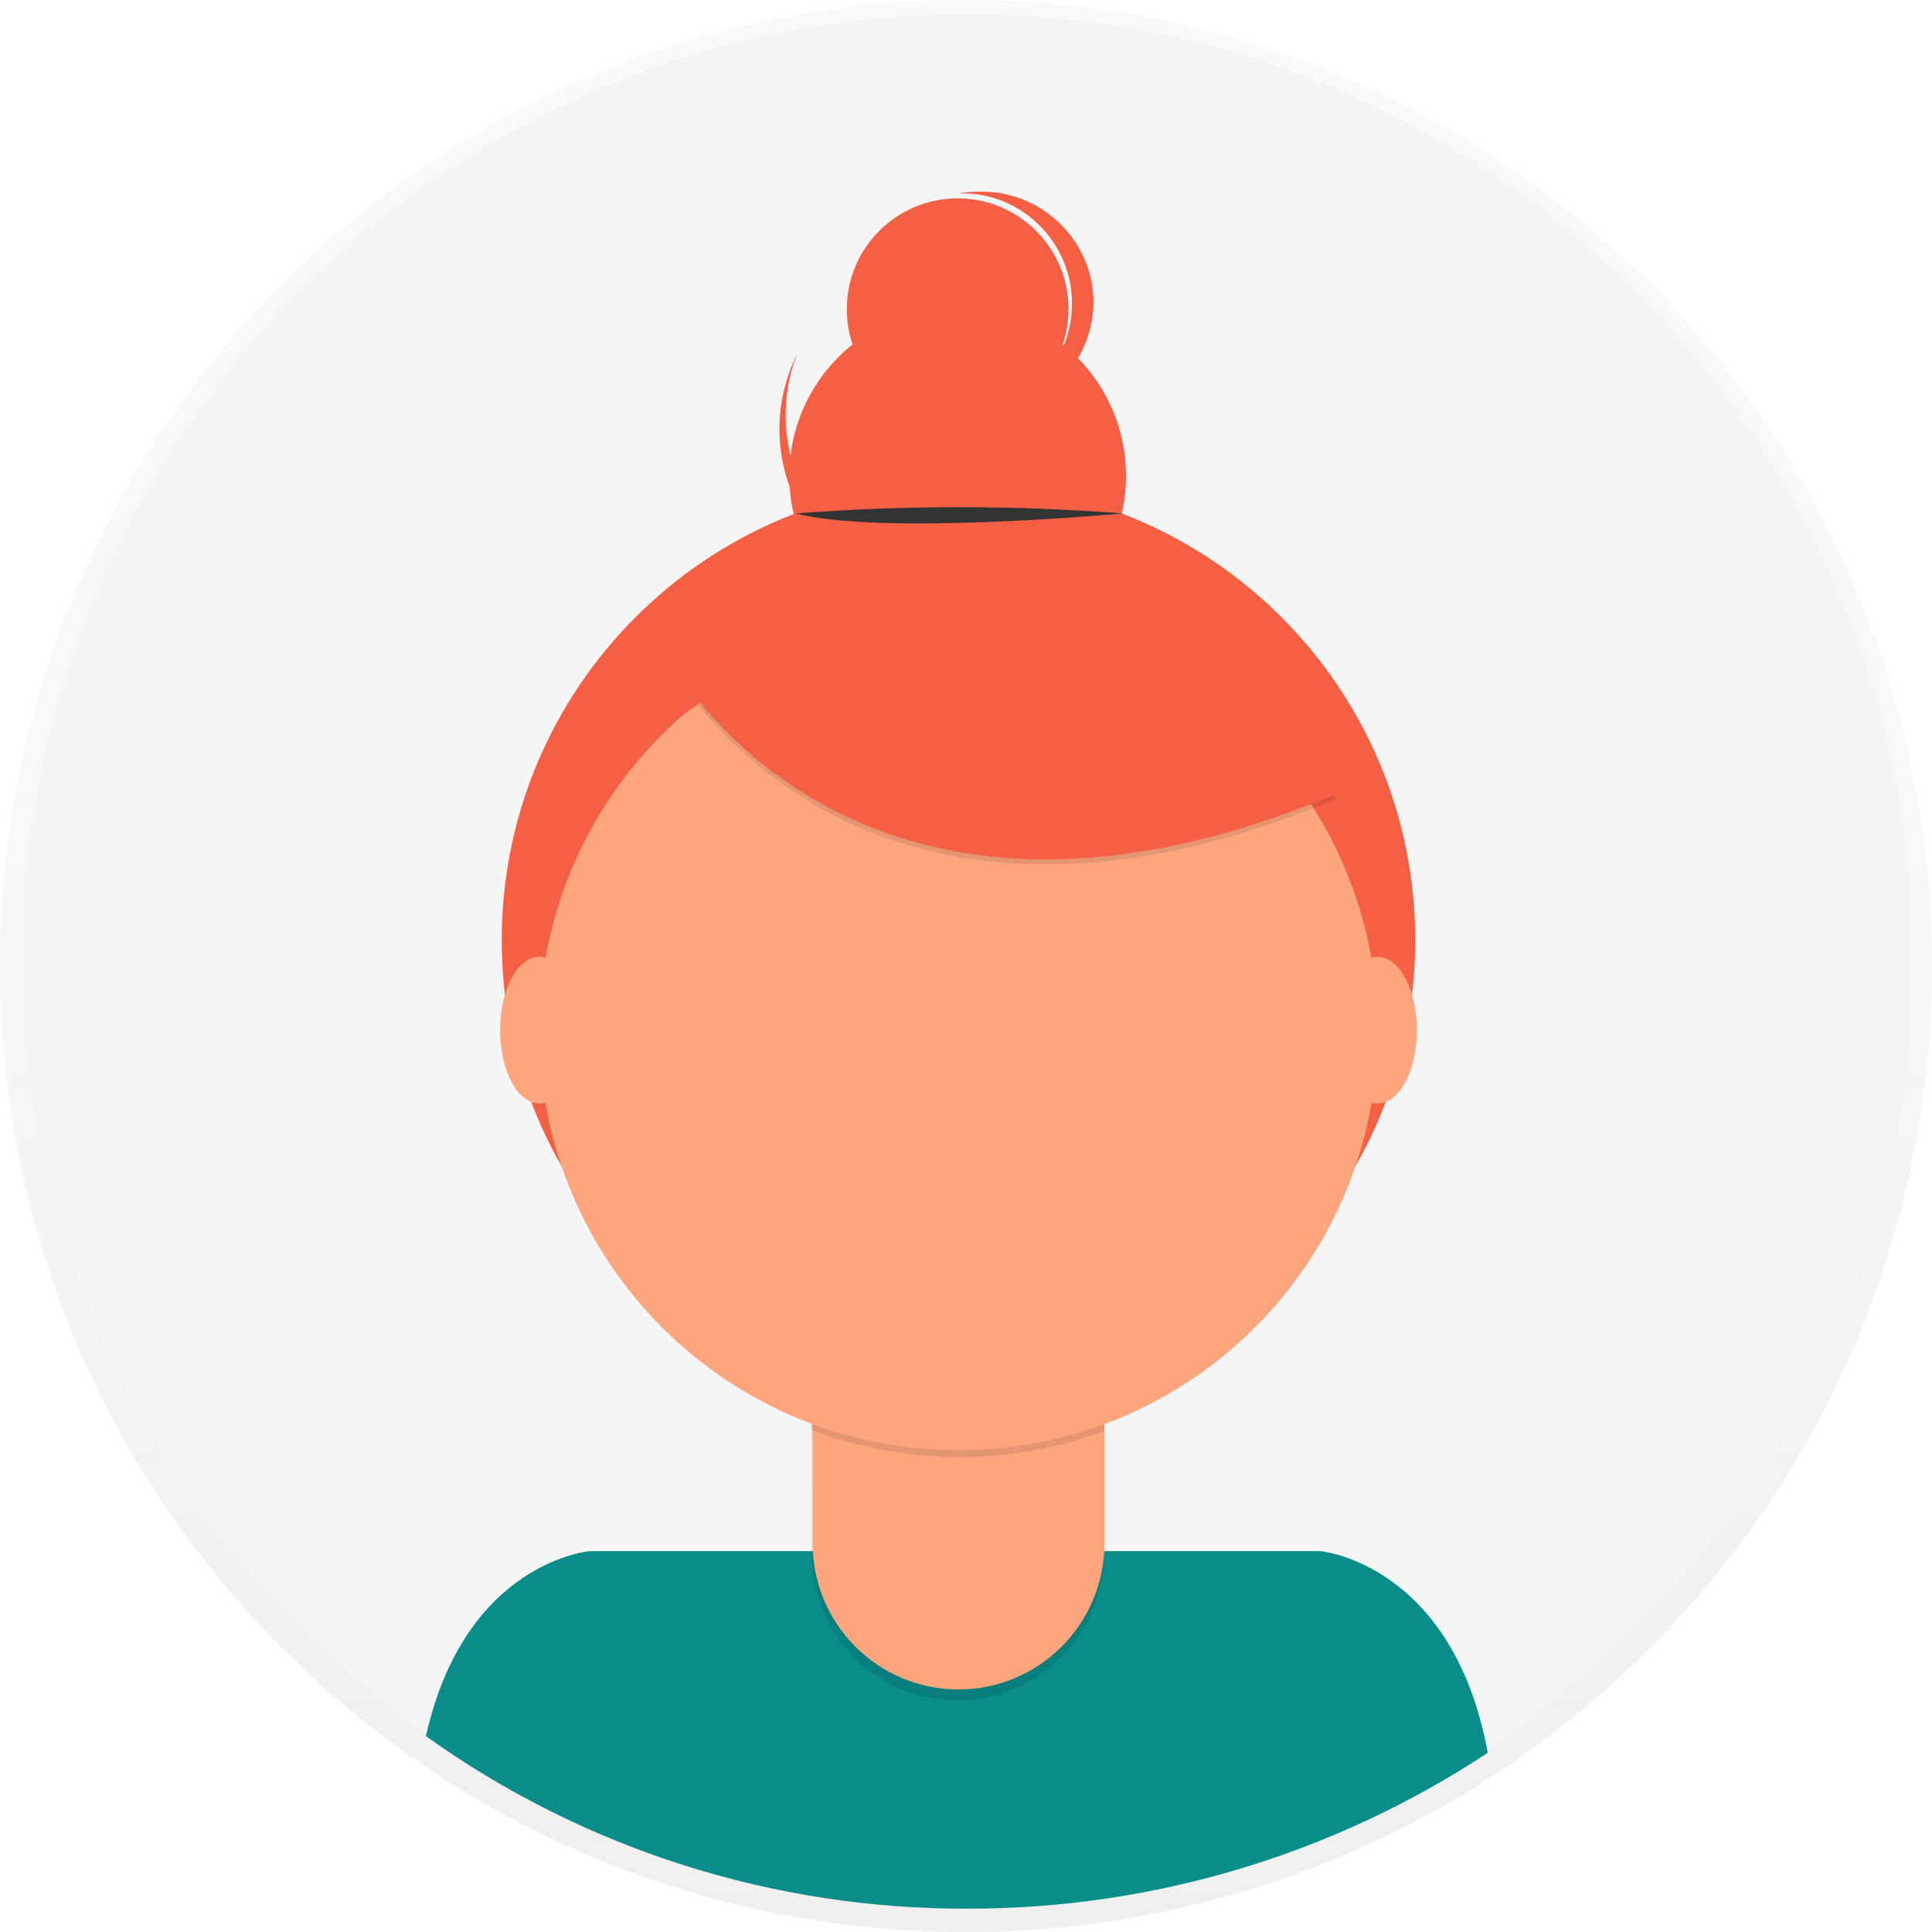
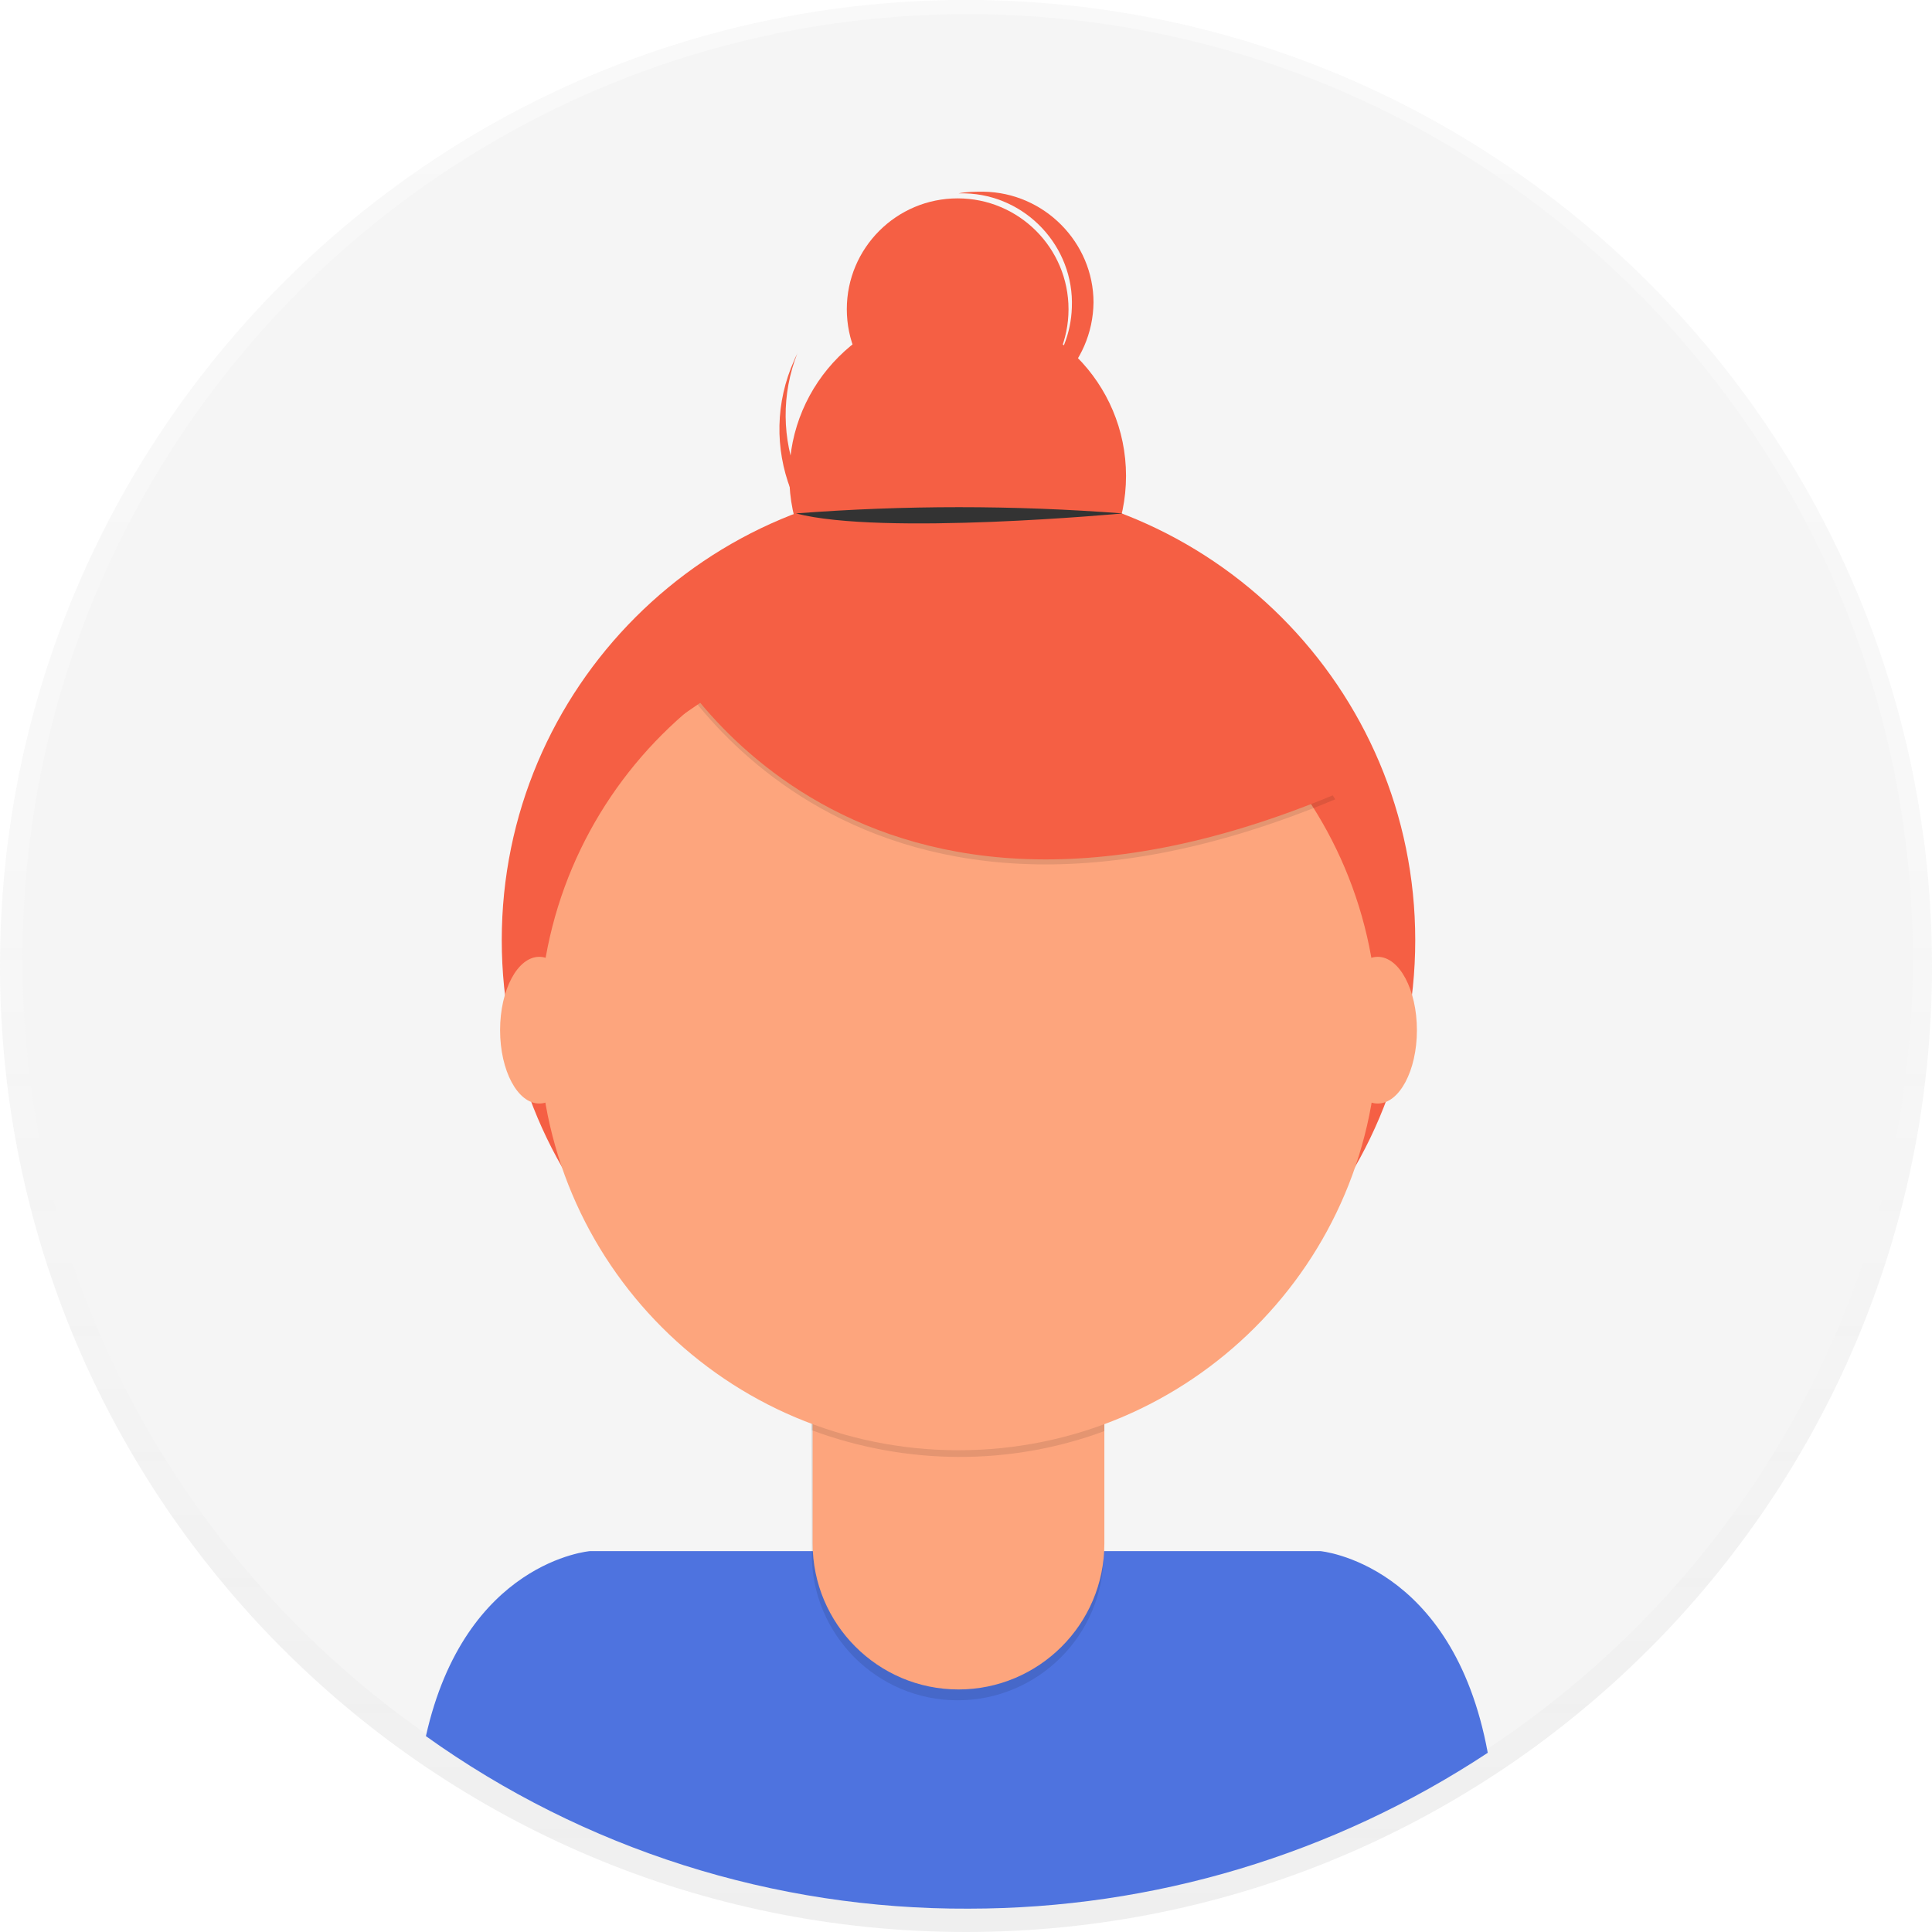
<svg xmlns="http://www.w3.org/2000/svg" version="1.1" id="_x38_8ce59e9-c4b8-4d1d-9d7a-ce0190159aa8" x="0px" y="0px" viewBox="0 0 231.8 231.8" style="enable-background:new 0 0 231.8 231.8;" xml:space="preserve">
  <style type="text/css">
	.st0{opacity:0.5;}
	.st1{fill:url(#SVGID_1_);}
	.st2{fill:#F5F5F5;}
- 	.st3{fill:#098d8a;}
+ 	.st3{fill:#4E73DF;}
	.st4{fill:#F55F44;}
	.st5{opacity:0.1;enable-background:new    ;}
	.st6{fill:#FDA57D;}
	.st7{fill:#333333;}
</style>
  <g class="st0">
    <linearGradient id="SVGID_1_" gradientUnits="userSpaceOnUse" x1="115.89" y1="9.36" x2="115.89" y2="241.14" gradientTransform="matrix(1 0 0 -1 0 241.14)">
      <stop offset="0" style="stop-color:#808080;stop-opacity:0.25" />
      <stop offset="0.54" style="stop-color:#808080;stop-opacity:0.12" />
      <stop offset="1" style="stop-color:#808080;stop-opacity:0.1" />
    </linearGradient>
    <circle class="st1" cx="115.9" cy="115.9" r="115.9" />
  </g>
  <circle class="st2" cx="116.1" cy="115.1" r="113.4" />
  <path class="st3" d="M116.2,229c22.2,0,43.8-6.5,62.3-18.7c-4.2-22.8-20.1-24.2-20.1-24.2H70.8c0,0-15,1.2-19.7,22.2  C70.1,221.9,92.9,229.1,116.2,229z" />
  <circle class="st4" cx="115" cy="112.8" r="54.8" />
  <path class="st5" d="M97.3,158.4h35.1l0,0v28.1c0,9.7-7.9,17.5-17.5,17.5l0,0l0,0c-9.7,0-17.5-7.9-17.5-17.5l0,0L97.3,158.4  L97.3,158.4z" />
  <path class="st6" d="M100.7,157.1h28.4c1.9,0,3.4,1.5,3.4,3.4l0,0v24.7c0,9.7-7.9,17.5-17.5,17.5l0,0l0,0c-9.7,0-17.5-7.9-17.5-17.5  l0,0v-24.7C97.4,158.6,98.8,157.1,100.7,157.1L100.7,157.1L100.7,157.1z" />
  <path class="st5" d="M97.4,171.6c11.3,4.2,23.8,4.3,35.1,0.1v-4.3H97.4V171.6z" />
  <circle class="st6" cx="115" cy="123.7" r="50.3" />
  <circle class="st4" cx="114.9" cy="57.1" r="20.2" />
  <circle class="st4" cx="114.9" cy="37.1" r="13.3" />
  <path class="st4" d="M106.2,68.2c-9.9-4.4-14.5-15.8-10.5-25.9c-0.1,0.3-0.3,0.6-0.4,0.9c-4.6,10.2,0,22.2,10.2,26.8  s22.2,0,26.8-10.2c0.1-0.3,0.2-0.6,0.4-0.9C127.6,68.5,116,72.6,106.2,68.2z" />
  <path class="st5" d="M79.2,77.9c0,0,21.2,43,81,18l-13.9-21.8l-24.7-8.9L79.2,77.9z" />
  <path class="st4" d="M79.2,77.3c0,0,21.2,43,81,18l-13.9-21.8l-24.7-8.9L79.2,77.3z" />
  <path class="st7" d="M95.5,61.6c13-1,26.1-1,39.2,0C134.7,61.6,105.8,64.3,95.5,61.6z" />
  <path class="st4" d="M118,23c-1,0-2,0-3,0.2h0.8c7.3,0.2,13.1,6.4,12.8,13.7c-0.2,6.2-4.7,11.5-10.8,12.6  c7.3,0.1,13.3-5.8,13.4-13.2C131.2,29.1,125.3,23.1,118,23L118,23z" />
  <ellipse class="st6" cx="64.7" cy="123.6" rx="4.7" ry="8.8" />
  <ellipse class="st6" cx="165.3" cy="123.6" rx="4.7" ry="8.8" />
  <polygon class="st4" points="76,78.6 85.8,73.5 88,81.6 82,85.7 " />
</svg>
